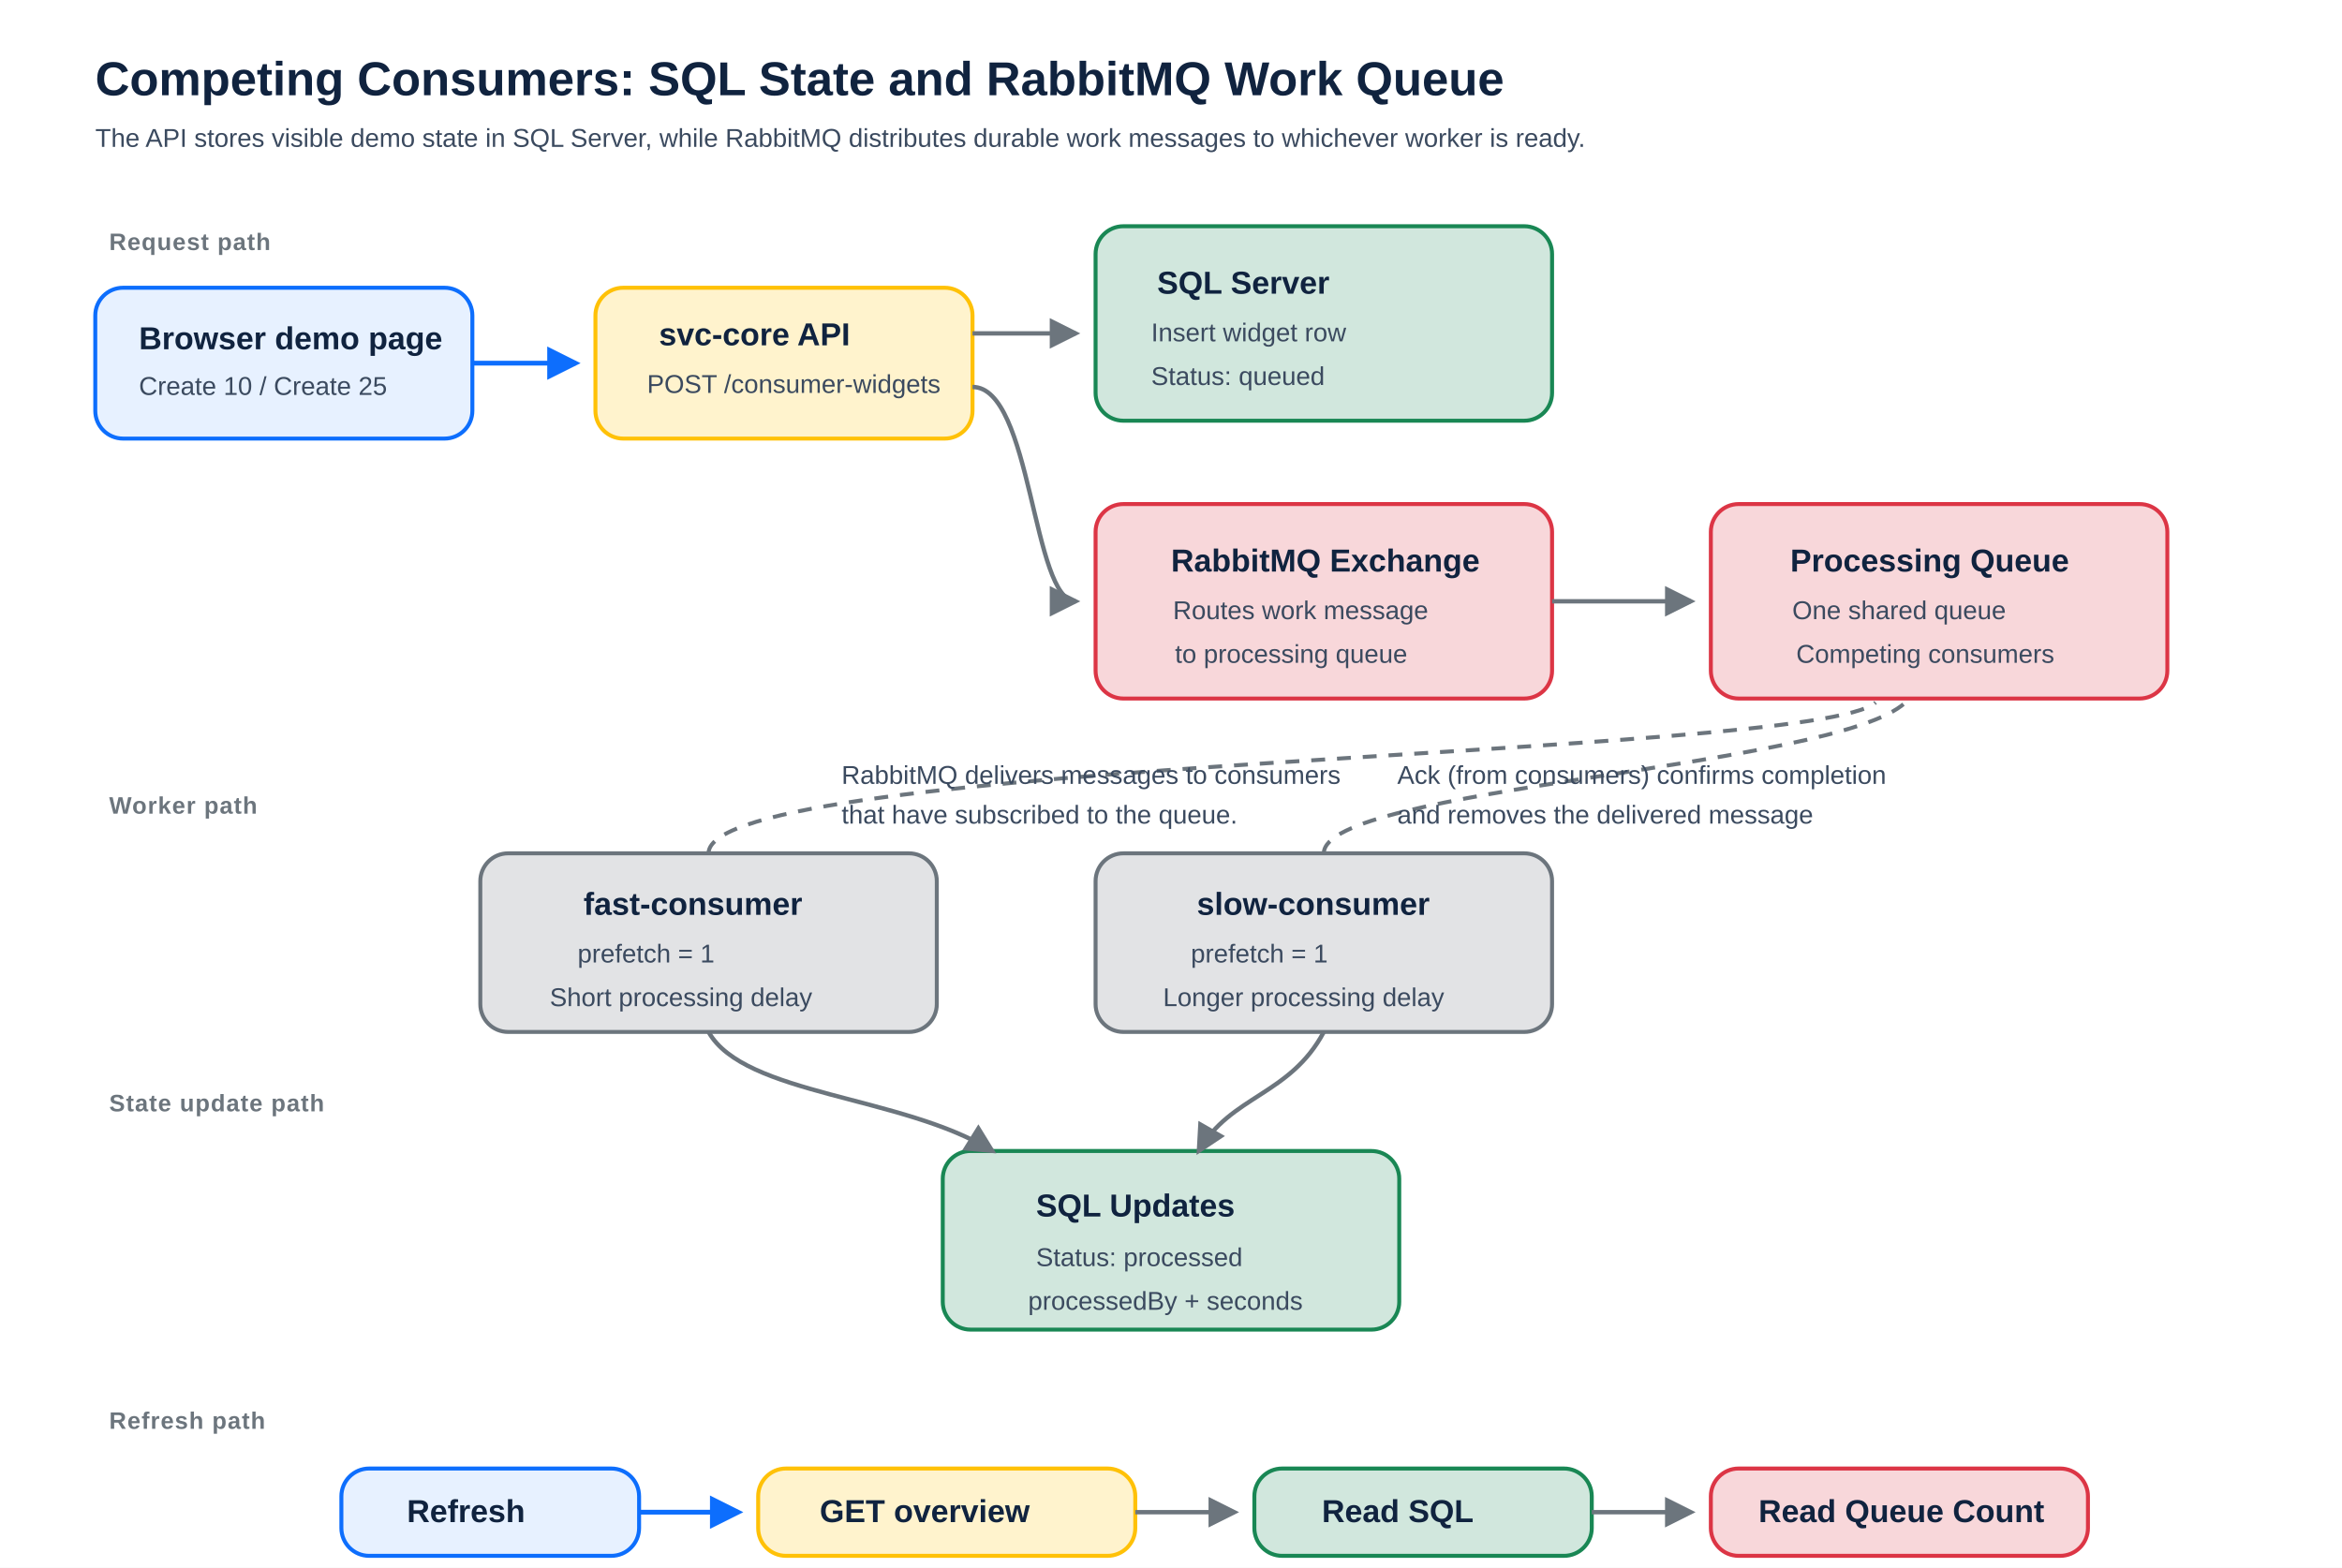
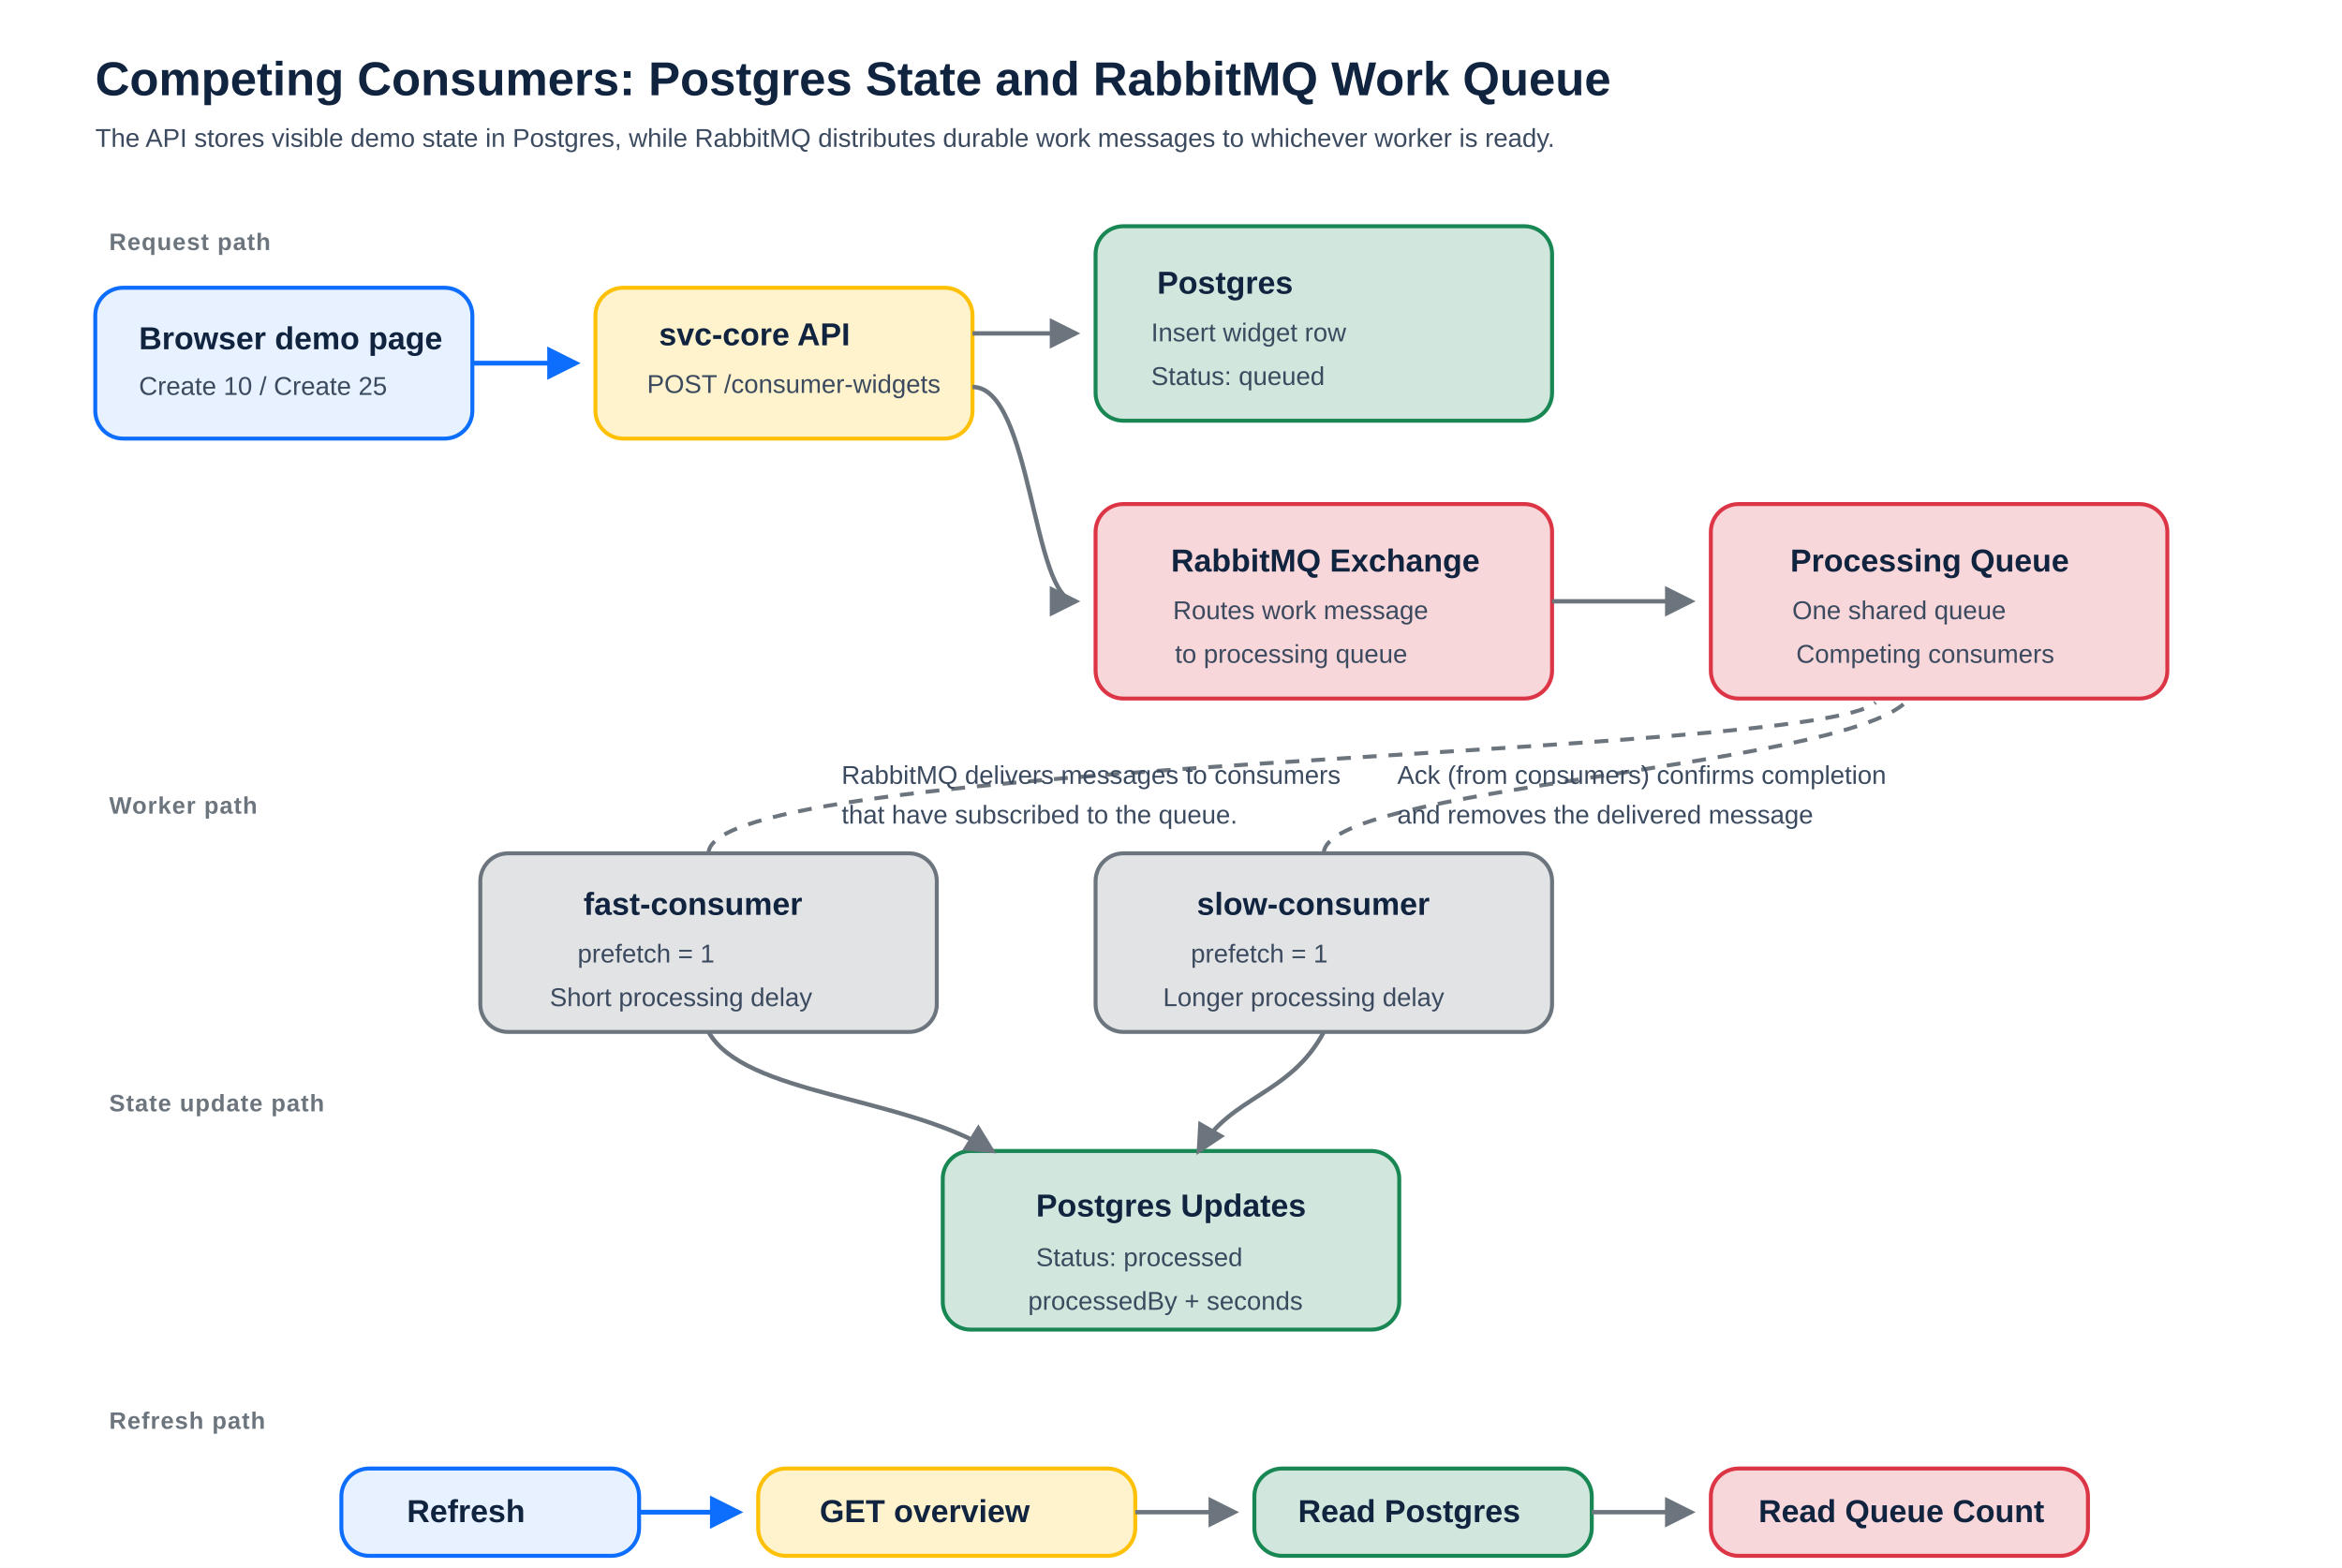
<svg xmlns="http://www.w3.org/2000/svg" width="1180" height="790" viewBox="0 0 1180 790" role="img" aria-labelledby="title desc">
  <defs>
    <marker id="arrow-blue" viewBox="0 0 10 10" refX="8.5" refY="5" markerWidth="7" markerHeight="7" orient="auto-start-reverse">
      <path d="M 0 0 L 10 5 L 0 10 z" fill="#0d6efd" />
    </marker>
    <marker id="arrow-gray" viewBox="0 0 10 10" refX="8.5" refY="5" markerWidth="7" markerHeight="7" orient="auto-start-reverse">
      <path d="M 0 0 L 10 5 L 0 10 z" fill="#6c757d" />
    </marker>
    <style>
      .box{rx:14;ry:14;stroke-width:2}
      .client{fill:#e7f1ff;stroke:#0d6efd}
      .api{fill:#fff3cd;stroke:#ffc107}
      .sql{fill:#d1e7dd;stroke:#198754}
      .rabbit{fill:#f8d7da;stroke:#dc3545}
      .worker{fill:#e2e3e5;stroke:#6c757d}
      .title{font:700 16px Arial,Helvetica,sans-serif;fill:#10233f}
      .small{font:400 13px Arial,Helvetica,sans-serif;fill:#3b4a5f}
      .label{font:700 12px Arial,Helvetica,sans-serif;letter-spacing:.04em;text-transform:uppercase;fill:#6c757d}
      .line{fill:none;stroke:#6c757d;stroke-width:2.2;marker-end:url(#arrow-gray)}
      .ack-line{fill:none;stroke:#6c757d;stroke-width:2;stroke-dasharray:7 6}
      .primary-line{fill:none;stroke:#0d6efd;stroke-width:2.4;marker-end:url(#arrow-blue)}
    </style>
  </defs>
  <rect width="1180" height="790" fill="#ffffff" />
-   <text x="48" y="48" class="title" style="font-size:24px">Competing Consumers: SQL State and RabbitMQ Work Queue</text>
-   <text x="48" y="74" class="small">The API stores visible demo state in SQL Server, while RabbitMQ distributes durable work messages to whichever worker is ready.</text>
+   <text x="48" y="48" class="title" style="font-size:24px">Competing Consumers: Postgres State and RabbitMQ Work Queue</text>
+   <text x="48" y="74" class="small">The API stores visible demo state in Postgres, while RabbitMQ distributes durable work messages to whichever worker is ready.</text>
  <text x="55" y="126" class="label">Request path</text>
  <rect class="box client" x="48" y="145" width="190" height="76" />
  <text x="70" y="176" class="title">Browser demo page</text>
  <text x="70" y="199" class="small">Create 10 / Create 25</text>
  <rect class="box api" x="300" y="145" width="190" height="76" />
  <text x="332" y="174" class="title">svc-core API</text>
  <text x="326" y="198" class="small">POST /consumer-widgets</text>
  <rect class="box sql" x="552" y="114" width="230" height="98" />
-   <text x="583" y="148" class="title">SQL Server</text>
+   <text x="583" y="148" class="title">Postgres</text>
  <text x="580" y="172" class="small">Insert widget row</text>
  <text x="580" y="194" class="small">Status: queued</text>
  <rect class="box rabbit" x="552" y="254" width="230" height="98" />
  <text x="590" y="288" class="title">RabbitMQ Exchange</text>
  <text x="591" y="312" class="small">Routes work message</text>
  <text x="592" y="334" class="small">to processing queue</text>
  <rect class="box rabbit" x="862" y="254" width="230" height="98" />
  <text x="902" y="288" class="title">Processing Queue</text>
  <text x="903" y="312" class="small">One shared queue</text>
  <text x="905" y="334" class="small">Competing consumers</text>
  <path class="primary-line" d="M238 183 H290" />
  <path class="line" d="M490 168 H542" />
  <path class="line" d="M490 195 C520 195 520 303 542 303" />
  <path class="line" d="M782 303 H852" />
  <text x="55" y="410" class="label">Worker path</text>
  <rect class="box worker" x="242" y="430" width="230" height="90" />
  <text x="294" y="461" class="title">fast-consumer</text>
  <text x="291" y="485" class="small">prefetch = 1</text>
  <text x="277" y="507" class="small">Short processing delay</text>
  <rect class="box worker" x="552" y="430" width="230" height="90" />
  <text x="603" y="461" class="title">slow-consumer</text>
  <text x="600" y="485" class="small">prefetch = 1</text>
  <text x="586" y="507" class="small">Longer processing delay</text>
  <text x="55" y="560" class="label">State update path</text>
  <rect class="box sql" x="475" y="580" width="230" height="90" />
-   <text x="522" y="613" class="title">SQL Updates</text>
+   <text x="522" y="613" class="title">Postgres Updates</text>
  <text x="522" y="638" class="small">Status: processed</text>
  <text x="518" y="660" class="small">processedBy + seconds</text>
  <path class="line" d="M357 520 C375 552 455 552 500 580" />
  <path class="line" d="M667 520 C650 552 620 552 604 580" />
  <path class="ack-line" d="M357 430 C357 382 915 382 945 354" />
  <path class="ack-line" d="M667 430 C667 397 925 387 960 354" />
  <text x="424" y="395" class="small">RabbitMQ delivers messages to consumers</text>
  <text x="424" y="415" class="small">that have subscribed to the queue.</text>
  <text x="704" y="395" class="small">Ack (from consumers) confirms completion</text>
  <text x="704" y="415" class="small">and removes the delivered message</text>
  <text x="55" y="720" class="label">Refresh path</text>
  <rect class="box client" x="172" y="740" width="150" height="44" />
  <text x="205" y="767" class="title">Refresh</text>
  <rect class="box api" x="382" y="740" width="190" height="44" />
  <text x="413" y="767" class="title">GET overview</text>
  <rect class="box sql" x="632" y="740" width="170" height="44" />
-   <text x="666" y="767" class="title">Read SQL</text>
+   <text x="654" y="767" class="title">Read Postgres</text>
  <rect class="box rabbit" x="862" y="740" width="190" height="44" />
  <text x="886" y="767" class="title">Read Queue Count</text>
  <path class="primary-line" d="M322 762 H372" />
  <path class="line" d="M572 762 H622" />
  <path class="line" d="M802 762 H852" />
</svg>
